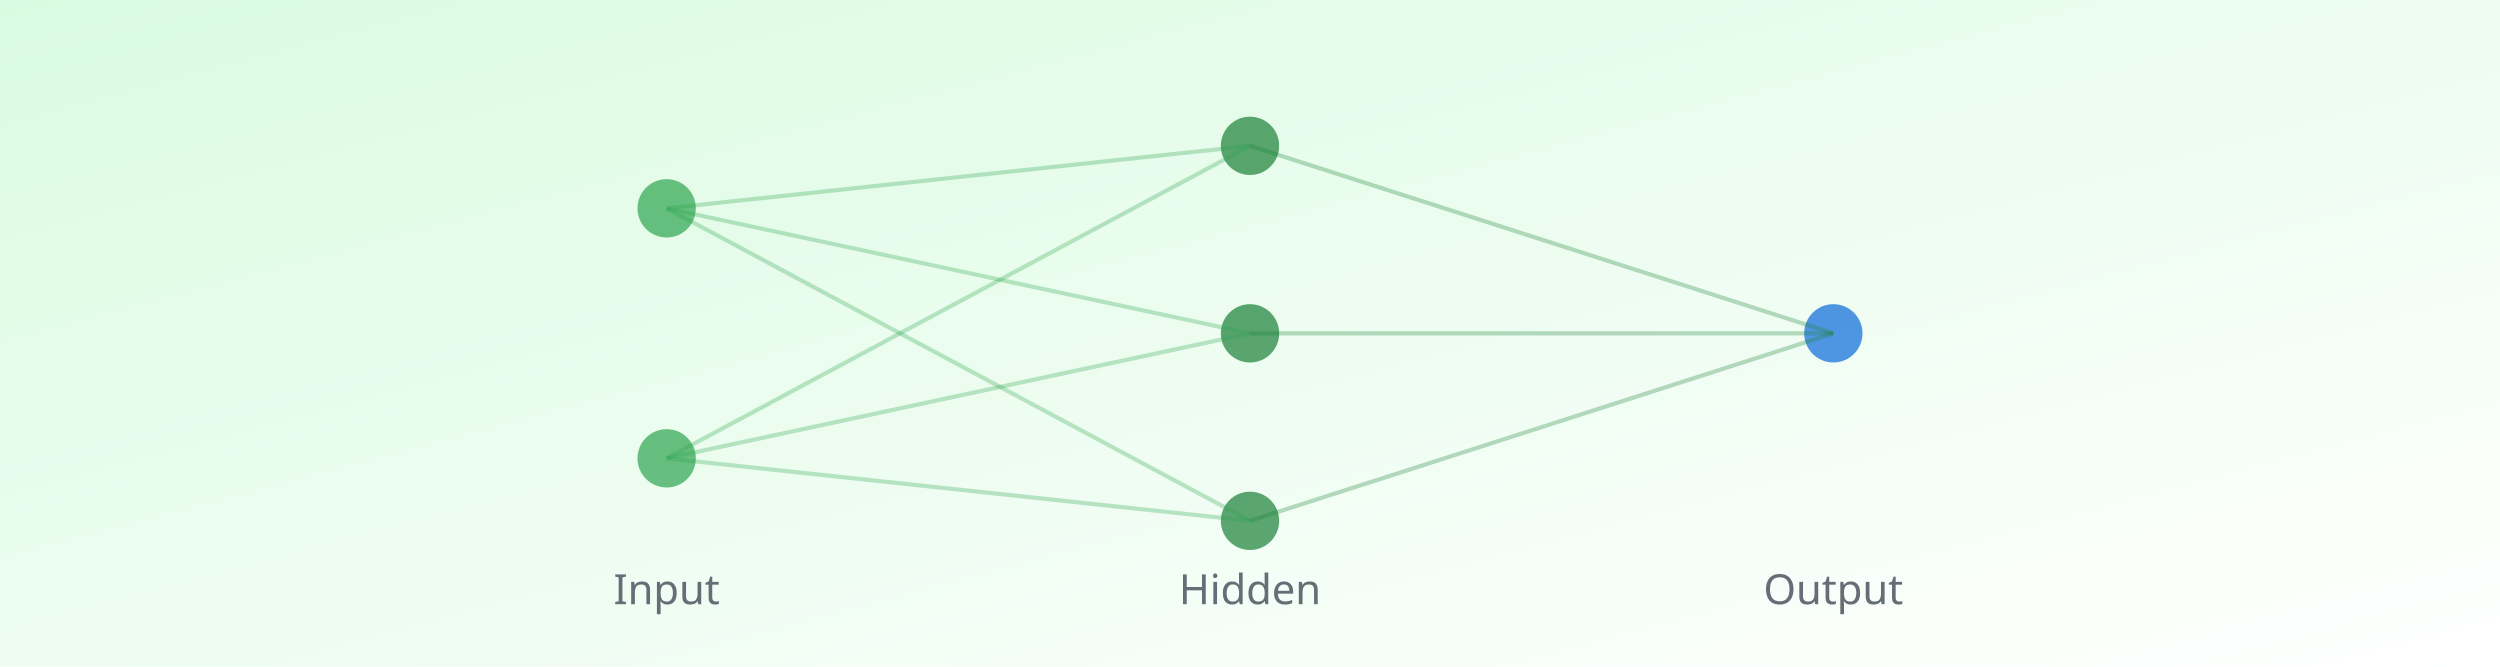
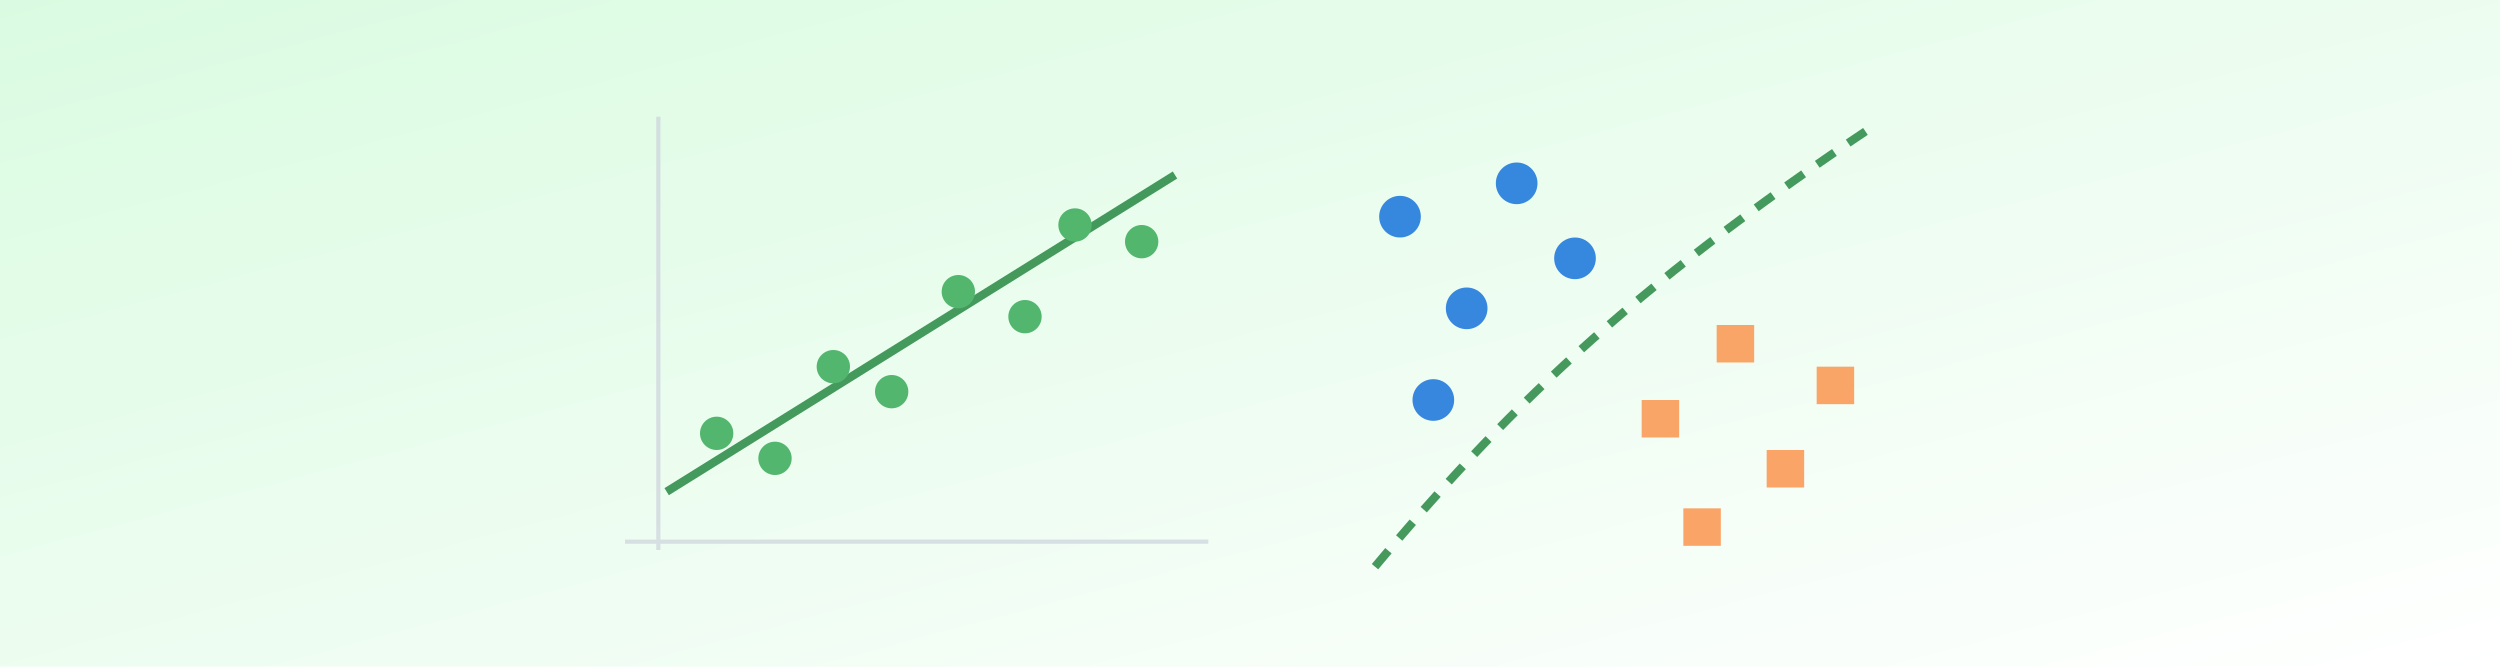
<svg xmlns="http://www.w3.org/2000/svg" width="600" height="160" viewBox="0 0 600 160">
  <defs>
    <linearGradient id="bg-ml" x1="0" y1="0" x2="1" y2="1">
      <stop offset="0%" stop-color="#dafbe1" />
      <stop offset="100%" stop-color="#ffffff" />
    </linearGradient>
  </defs>
  <rect width="600" height="160" fill="url(#bg-ml)" />
-   <circle cx="160" cy="50" r="7" fill="#2da44e" opacity="0.7" />
-   <circle cx="160" cy="110" r="7" fill="#2da44e" opacity="0.7" />
-   <circle cx="300" cy="35" r="7" fill="#1a7f37" opacity="0.7" />
-   <circle cx="300" cy="80" r="7" fill="#1a7f37" opacity="0.7" />
-   <circle cx="300" cy="125" r="7" fill="#1a7f37" opacity="0.7" />
-   <circle cx="440" cy="80" r="7" fill="#0969da" opacity="0.7" />
-   <line x1="160" y1="50" x2="300" y2="35" stroke="#2da44e" stroke-width="1" opacity="0.3" />
-   <line x1="160" y1="50" x2="300" y2="80" stroke="#2da44e" stroke-width="1" opacity="0.3" />
-   <line x1="160" y1="50" x2="300" y2="125" stroke="#2da44e" stroke-width="1" opacity="0.3" />
-   <line x1="160" y1="110" x2="300" y2="35" stroke="#2da44e" stroke-width="1" opacity="0.3" />
-   <line x1="160" y1="110" x2="300" y2="80" stroke="#2da44e" stroke-width="1" opacity="0.3" />
-   <line x1="160" y1="110" x2="300" y2="125" stroke="#2da44e" stroke-width="1" opacity="0.3" />
-   <line x1="300" y1="35" x2="440" y2="80" stroke="#1a7f37" stroke-width="1" opacity="0.3" />
-   <line x1="300" y1="80" x2="440" y2="80" stroke="#1a7f37" stroke-width="1" opacity="0.3" />
-   <line x1="300" y1="125" x2="440" y2="80" stroke="#1a7f37" stroke-width="1" opacity="0.3" />
-   <text x="160" y="145" text-anchor="middle" font-family="sans-serif" font-size="10" fill="#656d76">Input</text>
-   <text x="300" y="145" text-anchor="middle" font-family="sans-serif" font-size="10" fill="#656d76">Hidden</text>
-   <text x="440" y="145" text-anchor="middle" font-family="sans-serif" font-size="10" fill="#656d76">Output</text>
+   <g opacity="0.8">
+     <line x1="158" y1="132" x2="158" y2="28" stroke="#d0d7de" stroke-width="1" />
+     <line x1="150" y1="130" x2="290" y2="130" stroke="#d0d7de" stroke-width="1" />
+     <line x1="160" y1="118" x2="282" y2="42" stroke="#1a7f37" stroke-width="2" />
+     <circle cx="172" cy="104" r="4" fill="#2da44e" />
+     <circle cx="186" cy="110" r="4" fill="#2da44e" />
+     <circle cx="200" cy="88" r="4" fill="#2da44e" />
+     <circle cx="214" cy="94" r="4" fill="#2da44e" />
+     <circle cx="230" cy="70" r="4" fill="#2da44e" />
+     <circle cx="246" cy="76" r="4" fill="#2da44e" />
+     <circle cx="258" cy="54" r="4" fill="#2da44e" />
+     <circle cx="274" cy="58" r="4" fill="#2da44e" />
+   </g>
+   <g opacity="0.8">
+     <path d="M 330 136 C 360 100, 390 70, 450 30" fill="none" stroke="#1a7f37" stroke-width="2" stroke-dasharray="5 4" />
+     <circle cx="336" cy="52" r="5" fill="#0969da" />
+     <circle cx="352" cy="74" r="5" fill="#0969da" />
+     <circle cx="364" cy="44" r="5" fill="#0969da" />
+     <circle cx="378" cy="62" r="5" fill="#0969da" />
+     <circle cx="344" cy="96" r="5" fill="#0969da" />
+     <rect x="394" y="96" width="9" height="9" fill="#fb8f44" />
+     <rect x="412" y="78" width="9" height="9" fill="#fb8f44" />
+     <rect x="424" y="108" width="9" height="9" fill="#fb8f44" />
+     <rect x="436" y="88" width="9" height="9" fill="#fb8f44" />
+     <rect x="404" y="122" width="9" height="9" fill="#fb8f44" />
+   </g>
</svg>
